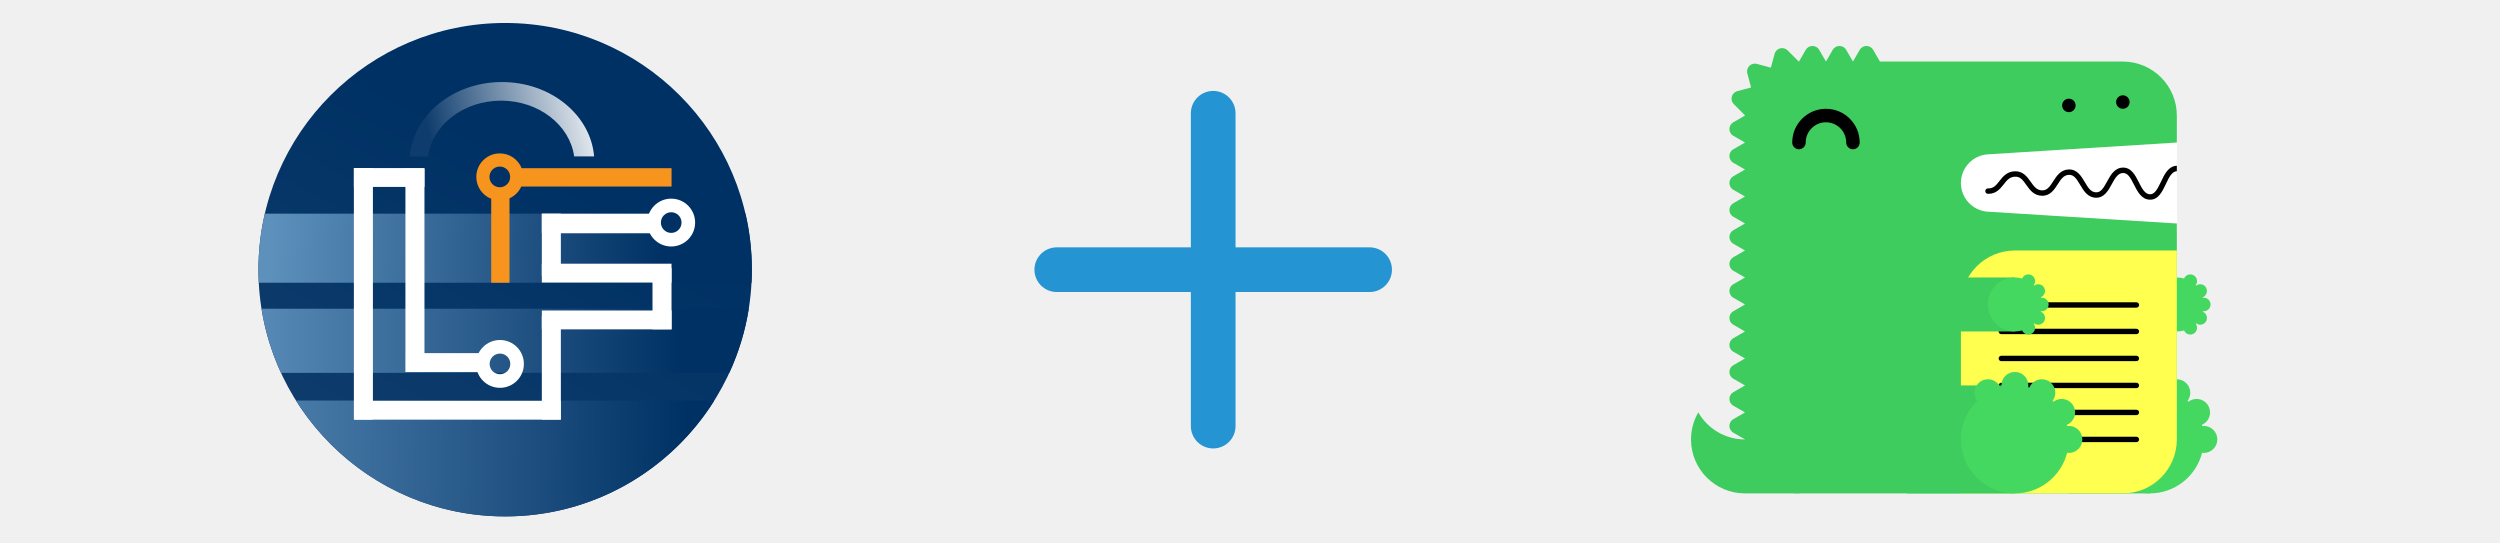
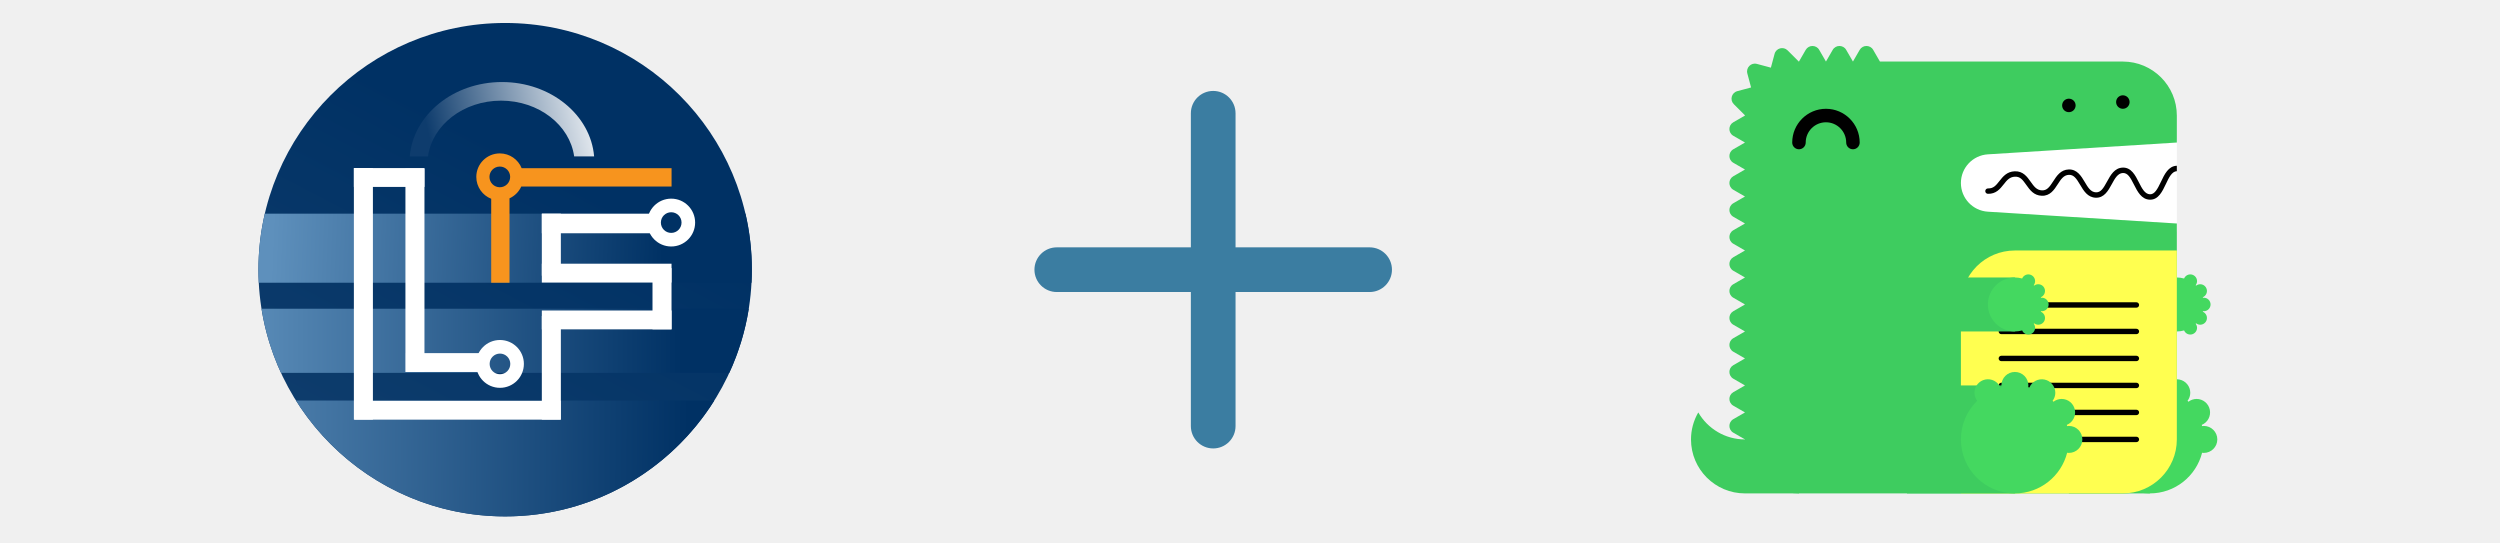
<svg xmlns="http://www.w3.org/2000/svg" width="760" height="165" viewBox="0 0 760 165" version="1.1" id="svg1" xml:space="preserve">
  <defs id="defs1">
    <linearGradient id="SVGID_5_" gradientUnits="userSpaceOnUse" x1="141.572" y1="33.009" x2="69.84" y2="49.206">
      <stop offset="0" style="stop-color:#FFFFFF" id="stop21" />
      <stop offset="1" style="stop-color:#0E3C6D" id="stop22" />
    </linearGradient>
    <linearGradient id="SVGID_2_" gradientUnits="userSpaceOnUse" x1="5.41" y1="87.404" x2="164.031" y2="94.014">
      <stop offset="0" style="stop-color:#5E90BC" id="stop3" />
      <stop offset="1" style="stop-color:#003164" id="stop4" />
    </linearGradient>
    <linearGradient id="SVGID_3_" gradientUnits="userSpaceOnUse" x1="-12.151" y1="128.828" x2="171.855" y2="128.828">
      <stop offset="0" style="stop-color:#5E90BC" id="stop5" />
      <stop offset="1" style="stop-color:#003164" id="stop6" />
    </linearGradient>
    <linearGradient id="SVGID_4_" gradientUnits="userSpaceOnUse" x1="-32.78" y1="175.135" x2="174.178" y2="176.764">
      <stop offset="0" style="stop-color:#5E90BC" id="stop7" />
      <stop offset="1" style="stop-color:#003164" id="stop8" />
    </linearGradient>
    <linearGradient id="SVGID_1_" gradientUnits="userSpaceOnUse" x1="120.973" y1="59.765" x2="-1.043" y2="293.849" gradientTransform="translate(297,-179)">
      <stop offset="0" style="stop-color:#003164" id="stop1" />
      <stop offset="1" style="stop-color:#1B4774" id="stop2" />
    </linearGradient>
  </defs>
  <g id="layer1">
    <g id="g1" transform="matrix(0.7499963,0,0,0.75,-144.1864,141.2351)">
      <circle fill="url(#SVGID_1_)" cx="397" cy="-79" r="100" id="circle2" style="fill:url(#SVGID_1_)" />
      <g id="g8" transform="translate(297,-179)">
        <linearGradient id="linearGradient10" gradientUnits="userSpaceOnUse" x1="5.41" y1="87.404" x2="164.031" y2="94.014">
          <stop offset="0" style="stop-color:#5E90BC" id="stop9" />
          <stop offset="1" style="stop-color:#003164" id="stop10" />
        </linearGradient>
        <path fill="url(#SVGID_2_)" d="m 0,100 c 0,1.774 0.048,3.537 0.139,5.288 h 199.723 c 0.091,-1.751 0.139,-3.514 0.139,-5.288 0,-7.808 -0.896,-15.406 -2.589,-22.698 H 2.589 C 0.896,84.594 0,92.192 0,100 Z" id="path4-0" style="fill:url(#SVGID_2_)" />
        <linearGradient id="linearGradient12" gradientUnits="userSpaceOnUse" x1="-12.151" y1="128.828" x2="171.855" y2="128.828">
          <stop offset="0" style="stop-color:#5E90BC" id="stop11" />
          <stop offset="1" style="stop-color:#003164" id="stop12" />
        </linearGradient>
        <path fill="url(#SVGID_3_)" d="m 9.15,141.832 h 181.7 c 3.754,-8.139 6.446,-16.867 7.899,-26.009 H 1.251 c 1.453,9.142 4.145,17.87 7.899,26.009 z" id="path6-6" style="fill:url(#SVGID_3_)" />
        <linearGradient id="linearGradient14" gradientUnits="userSpaceOnUse" x1="-32.78" y1="175.135" x2="174.178" y2="176.764">
          <stop offset="0" style="stop-color:#5E90BC" id="stop13" />
          <stop offset="1" style="stop-color:#003164" id="stop14" />
        </linearGradient>
        <path fill="url(#SVGID_4_)" d="M 15.209,153.025 C 32.889,181.237 64.251,200 100,200 c 35.749,0 67.111,-18.763 84.791,-46.975 z" id="path8-8" style="fill:url(#SVGID_4_)" />
      </g>
      <g id="g22" transform="translate(297,-179)">
        <path fill="#f7941e" d="m 167.461,58.866 h -60.768 c -1.402,-3.516 -4.834,-6.001 -8.851,-6.001 -5.264,0 -9.53,4.267 -9.53,9.53 0,4.03 2.504,7.475 6.04,8.867 v 34.036 h 7.417 V 71.075 c 2.117,-0.959 3.82,-2.669 4.771,-4.791 h 60.92 v -7.418 z m -69.619,7.723 c -2.317,0 -4.196,-1.878 -4.196,-4.195 0,-2.317 1.879,-4.195 4.196,-4.195 2.316,0 4.195,1.878 4.195,4.195 0,2.317 -1.878,4.195 -4.195,4.195 z" id="path9-9" />
        <g id="g21">
          <path fill="#ffffff" d="m 171.5,80.901 c 0,2.312 -1.873,4.187 -4.186,4.187 -2.313,0 -4.188,-1.875 -4.188,-4.187 0,-2.313 1.875,-4.187 4.188,-4.187 2.313,0 4.186,1.875 4.186,4.187 z m -4.186,-9.695 c -5.355,0 -9.695,4.341 -9.695,9.696 0,5.354 4.34,9.695 9.695,9.695 5.354,0 9.695,-4.34 9.695,-9.695 0.001,-5.356 -4.341,-9.696 -9.695,-9.696 z" id="path10-2" />
          <path fill="#ffffff" d="m 102.09,138.192 c 0,2.313 -1.875,4.188 -4.186,4.188 -2.313,0 -4.188,-1.875 -4.188,-4.188 0,-2.313 1.874,-4.187 4.188,-4.187 2.311,0.001 4.186,1.875 4.186,4.187 z m -4.186,-9.694 c -5.355,0 -9.695,4.34 -9.695,9.694 0,5.355 4.34,9.694 9.695,9.694 5.354,0 9.694,-4.339 9.694,-9.694 0,-5.354 -4.34,-9.694 -9.694,-9.694 z" id="path11-6" />
          <rect x="114.871" y="77.302" fill="#ffffff" width="45.318" height="7.933" id="rect11" />
          <rect x="114.871" y="97.574" fill="#ffffff" width="52.572" height="7.639" id="rect12" />
          <rect x="59.783" y="133.822" fill="#ffffff" width="30.775" height="7.639" id="rect13" />
          <rect x="38.689" y="58.813" fill="#ffffff" width="28.609" height="7.639" id="rect14" />
          <rect x="38.881" y="153.144" fill="#ffffff" width="83.648" height="7.639" id="rect15" />
          <rect x="114.871" y="116.542" fill="#ffffff" width="52.59" height="7.64" id="rect16" />
          <rect x="114.871" y="77.302" fill="#ffffff" width="7.713" height="25.12" id="rect17" />
          <rect x="114.871" y="118.781" fill="#ffffff" width="7.713" height="41.978" id="rect18" />
          <rect x="38.689" y="58.793" fill="#ffffff" width="7.712" height="101.965" id="rect19" />
          <rect x="159.73" y="99.355" fill="#ffffff" width="7.713" height="24.82" id="rect20" />
          <rect x="59.586" y="59.033" fill="#ffffff" width="7.712" height="82.428" id="rect21" />
        </g>
        <linearGradient id="linearGradient16" gradientUnits="userSpaceOnUse" x1="141.572" y1="33.009" x2="69.84" y2="49.206">
          <stop offset="0" style="stop-color:#FFFFFF" id="stop15" />
          <stop offset="1" style="stop-color:#0E3C6D" id="stop16" />
        </linearGradient>
        <path fill="url(#SVGID_5_)" d="m 68.724,54.087 c 1.761,-12.731 14.352,-22.603 29.625,-22.603 15.274,0 27.864,9.872 29.625,22.603 h 8.094 C 134.642,37.231 118.461,23.941 98.705,23.941 78.95,23.941 62.767,37.232 61.342,54.087 Z" id="path22" style="fill:url(#SVGID_5_)" />
      </g>
    </g>
    <g style="fill:currentColor" id="g2" transform="matrix(13.58568,0,0,13.58568,260.1282,-26.70032)">
-       <path d="m 8,4 a 0.5,0.5 0 0 1 0.5,0.5 v 3 h 3 a 0.5,0.5 0 0 1 0,1 h -3 v 3 a 0.5,0.5 0 0 1 -1,0 v -3 h -3 a 0.5,0.5 0 0 1 0,-1 h 3 v -3 A 0.5,0.5 0 0 1 8,4" id="path1-5" style="fill:#2495d2;fill-opacity:1" />
+       <path d="m 8,4 a 0.5,0.5 0 0 1 0.5,0.5 v 3 h 3 a 0.5,0.5 0 0 1 0,1 h -3 v 3 a 0.5,0.5 0 0 1 -1,0 v -3 h -3 a 0.5,0.5 0 0 1 0,-1 h 3 v -3 A 0.5,0.5 0 0 1 8,4" id="path1-5" style="fill:#3b7da1;fill-opacity:1" />
    </g>
    <g fill="none" fill-rule="evenodd" id="g15" transform="matrix(0.8205128,0,0,0.8205128,511.6029,-0.15859)">
      <path fill="#ffffff" d="m 99,52 h 84 V 86 H 99 Z" id="path1" />
      <path d="M 23,163 C 15.602,163 9.157,158.973 5.697,153 A 19.886,19.886 0 0 0 3,163 c 0,11.046 8.954,20 20,20 h 20 v -20 z" fill="#3ecc5f" id="path2" />
      <path d="M 112.98,57.376 183,53 V 43 C 183,31.954 174.046,23 163,23 H 73 l -2.5,-4.33 c -1.112,-1.925 -3.889,-1.925 -5,0 L 63,23 60.5,18.67 c -1.111,-1.925 -3.889,-1.925 -5,0 L 53,23 50.5,18.67 c -1.111,-1.925 -3.889,-1.925 -5,0 L 43,23 c -0.022,0 -0.042,0.003 -0.065,0.003 l -4.142,-4.141 c -1.57,-1.571 -4.252,-0.853 -4.828,1.294 l -1.369,5.104 -5.192,-1.392 c -2.148,-0.575 -4.111,1.389 -3.535,3.536 l 1.39,5.193 -5.102,1.367 c -2.148,0.576 -2.867,3.259 -1.296,4.83 l 4.142,4.142 C 23.003,42.957 23,42.978 23,43 l -4.33,2.5 c -1.925,1.111 -1.925,3.889 0,5 L 23,53 18.67,55.5 c -1.925,1.111 -1.925,3.889 0,5 L 23,63 18.67,65.5 c -1.925,1.111 -1.925,3.889 0,5 L 23,73 18.67,75.5 c -1.925,1.111 -1.925,3.889 0,5 L 23,83 18.67,85.5 c -1.925,1.111 -1.925,3.889 0,5 L 23,93 18.67,95.5 c -1.925,1.111 -1.925,3.889 0,5 l 4.33,2.5 -4.33,2.5 c -1.925,1.111 -1.925,3.889 0,5 l 4.33,2.5 -4.33,2.5 c -1.925,1.111 -1.925,3.889 0,5 l 4.33,2.5 -4.33,2.5 c -1.925,1.111 -1.925,3.889 0,5 l 4.33,2.5 -4.33,2.5 c -1.925,1.111 -1.925,3.889 0,5 l 4.33,2.5 -4.33,2.5 c -1.925,1.111 -1.925,3.889 0,5 l 4.33,2.5 -4.33,2.5 c -1.925,1.111 -1.925,3.889 0,5 L 23,163 c 0,11.046 8.954,20 20,20 h 120 c 11.046,0 20,-8.954 20,-20 V 83 L 112.98,78.624 A 10.645,10.645 0 0 1 103,68 c 0,-5.621 4.37,-10.273 9.98,-10.624" fill="#3ecc5f" id="path3" />
      <path fill="#3ecc5f" d="m 143,183 h 30 v -40 h -30 z" id="path4" />
      <path d="m 193,158 c -0.219,0 -0.428,0.037 -0.639,0.064 -0.038,-0.15 -0.074,-0.301 -0.116,-0.451 A 5,5 0 0 0 190.32,148 a 4.96,4.96 0 0 0 -3.016,1.036 26.531,26.531 0 0 0 -0.335,-0.336 4.955,4.955 0 0 0 1.011,-2.987 5,5 0 0 0 -9.599,-1.959 c -0.148,-0.042 -0.297,-0.077 -0.445,-0.115 0.027,-0.211 0.064,-0.42 0.064,-0.639 a 5,5 0 0 0 -5,-5 5,5 0 0 0 -5,5 c 0,0.219 0.037,0.428 0.064,0.639 -0.148,0.038 -0.297,0.073 -0.445,0.115 a 4.998,4.998 0 0 0 -9.599,1.959 c 0,1.125 0.384,2.151 1.011,2.987 -3.717,3.632 -6.031,8.693 -6.031,14.3 0,11.046 8.954,20 20,20 9.339,0 17.16,-6.41 19.361,-15.064 0.211,0.027 0.42,0.064 0.639,0.064 a 5,5 0 0 0 5,-5 5,5 0 0 0 -5,-5" fill="#44d860" id="path5" />
      <path fill="#3ecc5f" d="m 153,123 h 30 v -20 h -30 z" id="path6" />
      <path d="m 193,115.5 a 2.5,2.5 0 1 0 0,-5 c -0.109,0 -0.214,0.019 -0.319,0.032 -0.02,-0.075 -0.037,-0.15 -0.058,-0.225 A 2.501,2.501 0 0 0 191.66,105.5 c -0.569,0 -1.088,0.197 -1.508,0.518 a 6.653,6.653 0 0 0 -0.168,-0.168 c 0.314,-0.417 0.506,-0.931 0.506,-1.494 a 2.5,2.5 0 0 0 -4.8,-0.979 A 9.987,9.987 0 0 0 183,103 c -5.522,0 -10,4.478 -10,10 0,5.522 4.478,10 10,10 0.934,0 1.833,-0.138 2.69,-0.377 a 2.5,2.5 0 0 0 4.8,-0.979 c 0,-0.563 -0.192,-1.077 -0.506,-1.494 0.057,-0.055 0.113,-0.111 0.168,-0.168 0.42,0.321 0.939,0.518 1.508,0.518 a 2.5,2.5 0 0 0 0.963,-4.807 c 0.021,-0.074 0.038,-0.15 0.058,-0.225 0.105,0.013 0.21,0.032 0.319,0.032" fill="#44d860" id="path7" />
      <path d="M 63,55.5 A 2.5,2.5 0 0 1 60.5,53 c 0,-4.136 -3.364,-7.5 -7.5,-7.5 -4.136,0 -7.5,3.364 -7.5,7.5 a 2.5,2.5 0 1 1 -5,0 c 0,-6.893 5.607,-12.5 12.5,-12.5 6.893,0 12.5,5.607 12.5,12.5 A 2.5,2.5 0 0 1 63,55.5" fill="#000000" id="path8" />
      <path d="m 103,183 h 60 c 11.046,0 20,-8.954 20,-20 V 93 h -60 c -11.046,0 -20,8.954 -20,20 z" fill="#ffff50" id="path9" />
      <path d="m 168.02,124 h -50.04 a 1,1 0 1 1 0,-2 h 50.04 a 1,1 0 1 1 0,2 m 0,20 h -50.04 a 1,1 0 1 1 0,-2 h 50.04 a 1,1 0 1 1 0,2 m 0,20 h -50.04 a 1,1 0 1 1 0,-2 h 50.04 a 1,1 0 1 1 0,2 m 0,-49.814 h -50.04 a 1,1 0 1 1 0,-2 h 50.04 a 1,1 0 1 1 0,2 m 0,19.814 h -50.04 a 1,1 0 1 1 0,-2 h 50.04 a 1,1 0 1 1 0,2 m 0,20 h -50.04 a 1,1 0 1 1 0,-2 h 50.04 a 1,1 0 1 1 0,2 M 183,61.611 c -0.012,0 -0.022,-0.006 -0.034,-0.005 -3.09,0.105 -4.552,3.196 -5.842,5.923 -1.346,2.85 -2.387,4.703 -4.093,4.647 -1.889,-0.068 -2.969,-2.202 -4.113,-4.46 -1.314,-2.594 -2.814,-5.536 -5.963,-5.426 -3.046,0.104 -4.513,2.794 -5.807,5.167 -1.377,2.528 -2.314,4.065 -4.121,3.994 -1.927,-0.07 -2.951,-1.805 -4.136,-3.813 -1.321,-2.236 -2.848,-4.75 -5.936,-4.664 -2.994,0.103 -4.465,2.385 -5.763,4.4 -1.373,2.13 -2.335,3.428 -4.165,3.351 -1.973,-0.07 -2.992,-1.51 -4.171,-3.177 -1.324,-1.873 -2.816,-3.993 -5.895,-3.89 -2.928,0.1 -4.399,1.97 -5.696,3.618 -1.232,1.564 -2.194,2.802 -4.229,2.724 a 1.001,1.001 0 0 0 -0.072,2 c 3.017,0.101 4.545,-1.8 5.872,-3.487 1.177,-1.496 2.193,-2.787 4.193,-2.855 1.926,-0.082 2.829,1.115 4.195,3.045 1.297,1.834 2.769,3.914 5.731,4.021 3.103,0.104 4.596,-2.215 5.918,-4.267 1.182,-1.834 2.202,-3.417 4.15,-3.484 1.793,-0.067 2.769,1.35 4.145,3.681 1.297,2.197 2.766,4.686 5.787,4.796 3.125,0.108 4.634,-2.62 5.949,-5.035 1.139,-2.088 2.214,-4.06 4.119,-4.126 1.793,-0.042 2.728,1.595 4.111,4.33 1.292,2.553 2.757,5.445 5.825,5.556 l 0.169,0.003 c 3.064,0 4.518,-3.075 5.805,-5.794 1.139,-2.41 2.217,-4.68 4.067,-4.773 z" fill="#000000" id="path10" />
      <path fill="#3ecc5f" d="m 83,183 h 40 V 143 H 83 Z" id="path11" />
      <path d="m 143,158 c -0.219,0 -0.428,0.037 -0.639,0.064 -0.038,-0.15 -0.074,-0.301 -0.116,-0.451 A 5,5 0 0 0 140.32,148 a 4.96,4.96 0 0 0 -3.016,1.036 26.531,26.531 0 0 0 -0.335,-0.336 4.955,4.955 0 0 0 1.011,-2.987 5,5 0 0 0 -9.599,-1.959 c -0.148,-0.042 -0.297,-0.077 -0.445,-0.115 0.027,-0.211 0.064,-0.42 0.064,-0.639 a 5,5 0 0 0 -5,-5 5,5 0 0 0 -5,5 c 0,0.219 0.037,0.428 0.064,0.639 -0.148,0.038 -0.297,0.073 -0.445,0.115 a 4.998,4.998 0 0 0 -9.599,1.959 c 0,1.125 0.384,2.151 1.011,2.987 -3.717,3.632 -6.031,8.693 -6.031,14.3 0,11.046 8.954,20 20,20 9.339,0 17.16,-6.41 19.361,-15.064 0.211,0.027 0.42,0.064 0.639,0.064 a 5,5 0 0 0 5,-5 5,5 0 0 0 -5,-5" fill="#44d860" id="path12" />
      <path fill="#3ecc5f" d="m 83,123 h 40 V 103 H 83 Z" id="path13" />
      <path d="m 133,115.5 a 2.5,2.5 0 1 0 0,-5 c -0.109,0 -0.214,0.019 -0.319,0.032 -0.02,-0.075 -0.037,-0.15 -0.058,-0.225 A 2.501,2.501 0 0 0 131.66,105.5 c -0.569,0 -1.088,0.197 -1.508,0.518 a 6.653,6.653 0 0 0 -0.168,-0.168 c 0.314,-0.417 0.506,-0.931 0.506,-1.494 a 2.5,2.5 0 0 0 -4.8,-0.979 A 9.987,9.987 0 0 0 123,103 c -5.522,0 -10,4.478 -10,10 0,5.522 4.478,10 10,10 0.934,0 1.833,-0.138 2.69,-0.377 a 2.5,2.5 0 0 0 4.8,-0.979 c 0,-0.563 -0.192,-1.077 -0.506,-1.494 0.057,-0.055 0.113,-0.111 0.168,-0.168 0.42,0.321 0.939,0.518 1.508,0.518 a 2.5,2.5 0 0 0 0.963,-4.807 c 0.021,-0.074 0.038,-0.15 0.058,-0.225 0.105,0.013 0.21,0.032 0.319,0.032" fill="#44d860" id="path14" />
      <path d="m 143,41.75 c -0.16,0 -0.33,-0.02 -0.49,-0.05 a 2.52,2.52 0 0 1 -0.47,-0.14 c -0.15,-0.06 -0.29,-0.14 -0.431,-0.23 -0.13,-0.09 -0.259,-0.2 -0.38,-0.31 -0.109,-0.12 -0.219,-0.24 -0.309,-0.38 -0.09,-0.14 -0.17,-0.28 -0.231,-0.43 A 2.619,2.619 0 0 1 140.5,39.25 c 0,-0.16 0.02,-0.33 0.05,-0.49 0.03,-0.16 0.08,-0.31 0.139,-0.47 0.061,-0.15 0.141,-0.29 0.231,-0.43 0.09,-0.13 0.2,-0.26 0.309,-0.38 0.121,-0.11 0.25,-0.22 0.38,-0.31 0.141,-0.09 0.281,-0.17 0.431,-0.23 0.149,-0.06 0.31,-0.11 0.47,-0.14 0.32,-0.07 0.65,-0.07 0.98,0 0.159,0.03 0.32,0.08 0.47,0.14 0.149,0.06 0.29,0.14 0.43,0.23 0.13,0.09 0.259,0.2 0.38,0.31 0.11,0.12 0.22,0.25 0.31,0.38 0.09,0.14 0.17,0.28 0.23,0.43 0.06,0.16 0.11,0.31 0.14,0.47 0.029,0.16 0.05,0.33 0.05,0.49 0,0.66 -0.271,1.31 -0.73,1.77 -0.121,0.11 -0.25,0.22 -0.38,0.31 -0.14,0.09 -0.281,0.17 -0.43,0.23 A 2.565,2.565 0 0 1 143,41.75 m 20,-1.25 c -0.66,0 -1.3,-0.27 -1.771,-0.73 a 3.802,3.802 0 0 1 -0.309,-0.38 c -0.09,-0.14 -0.17,-0.28 -0.231,-0.43 A 2.619,2.619 0 0 1 160.5,38 c 0,-0.66 0.27,-1.3 0.729,-1.77 0.121,-0.11 0.25,-0.22 0.38,-0.31 0.141,-0.09 0.281,-0.17 0.431,-0.23 0.149,-0.06 0.31,-0.11 0.47,-0.14 0.32,-0.07 0.66,-0.07 0.98,0 0.159,0.03 0.32,0.08 0.47,0.14 0.149,0.06 0.29,0.14 0.43,0.23 0.13,0.09 0.259,0.2 0.38,0.31 0.459,0.47 0.73,1.11 0.73,1.77 0,0.16 -0.021,0.33 -0.05,0.49 -0.03,0.16 -0.08,0.32 -0.14,0.47 -0.07,0.15 -0.14,0.29 -0.23,0.43 -0.09,0.13 -0.2,0.26 -0.31,0.38 -0.121,0.11 -0.25,0.22 -0.38,0.31 -0.14,0.09 -0.281,0.17 -0.43,0.23 A 2.565,2.565 0 0 1 163,40.5" fill="#000000" id="path15" />
    </g>
  </g>
</svg>
